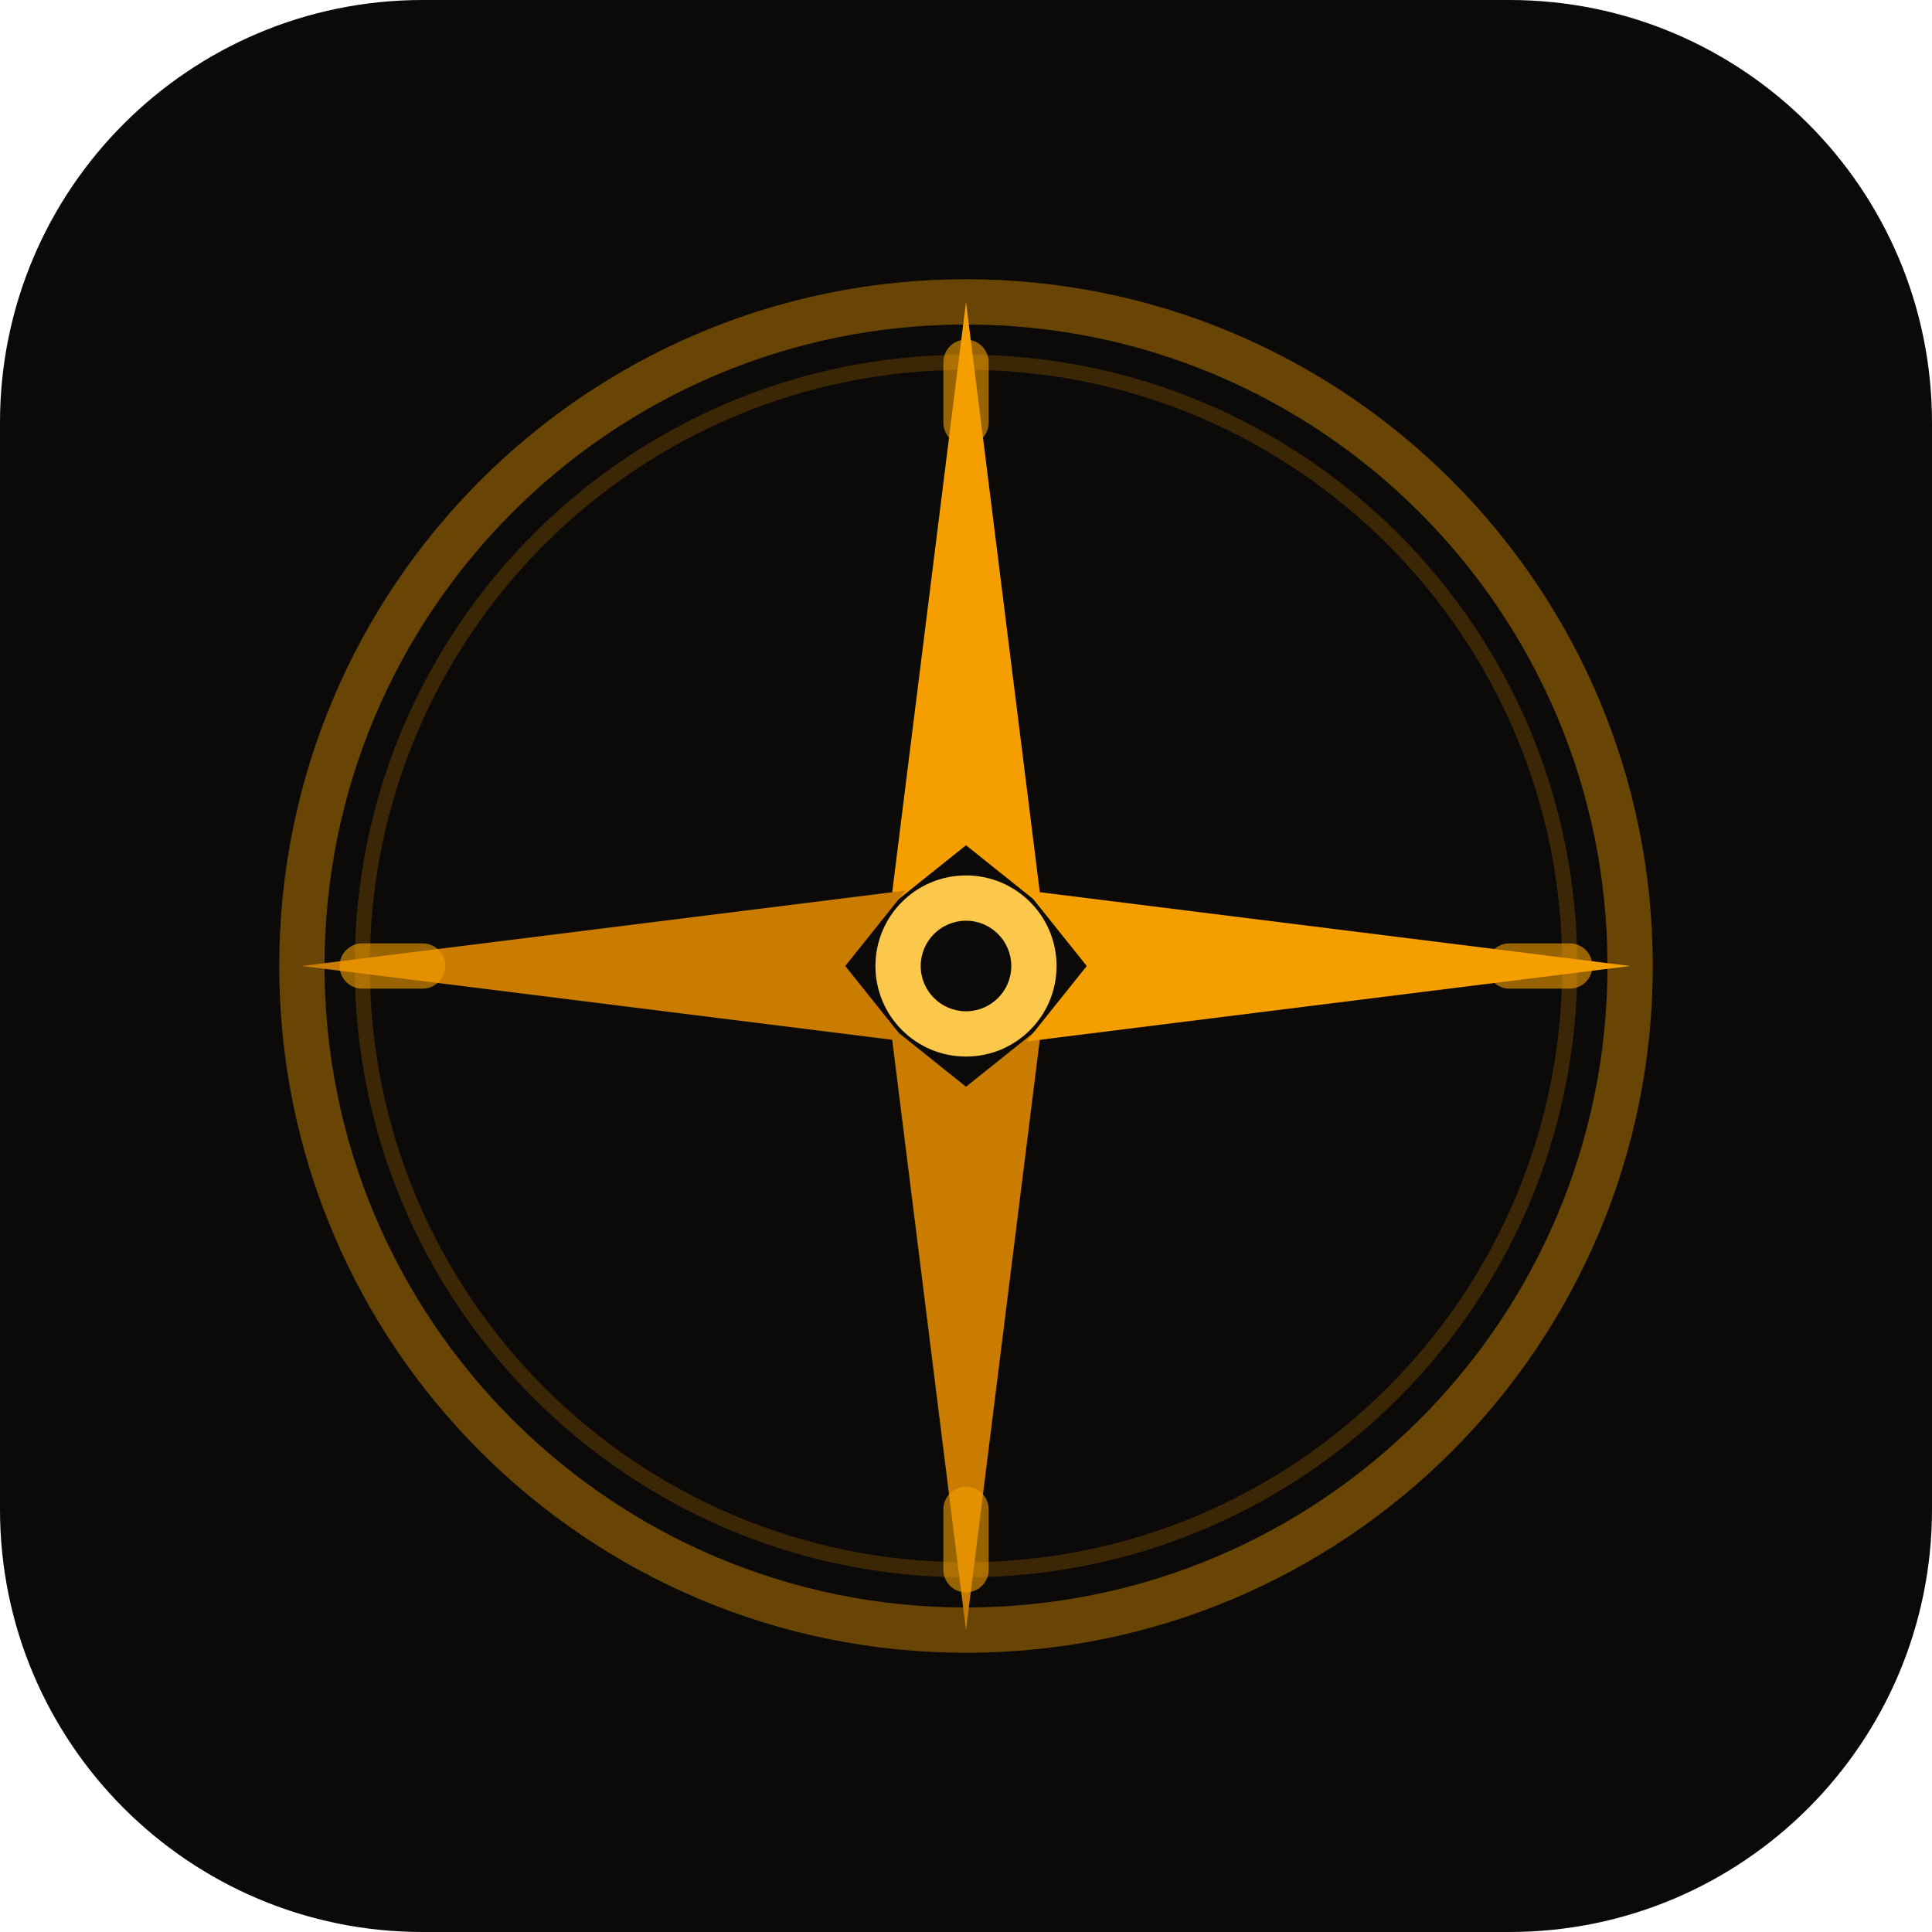
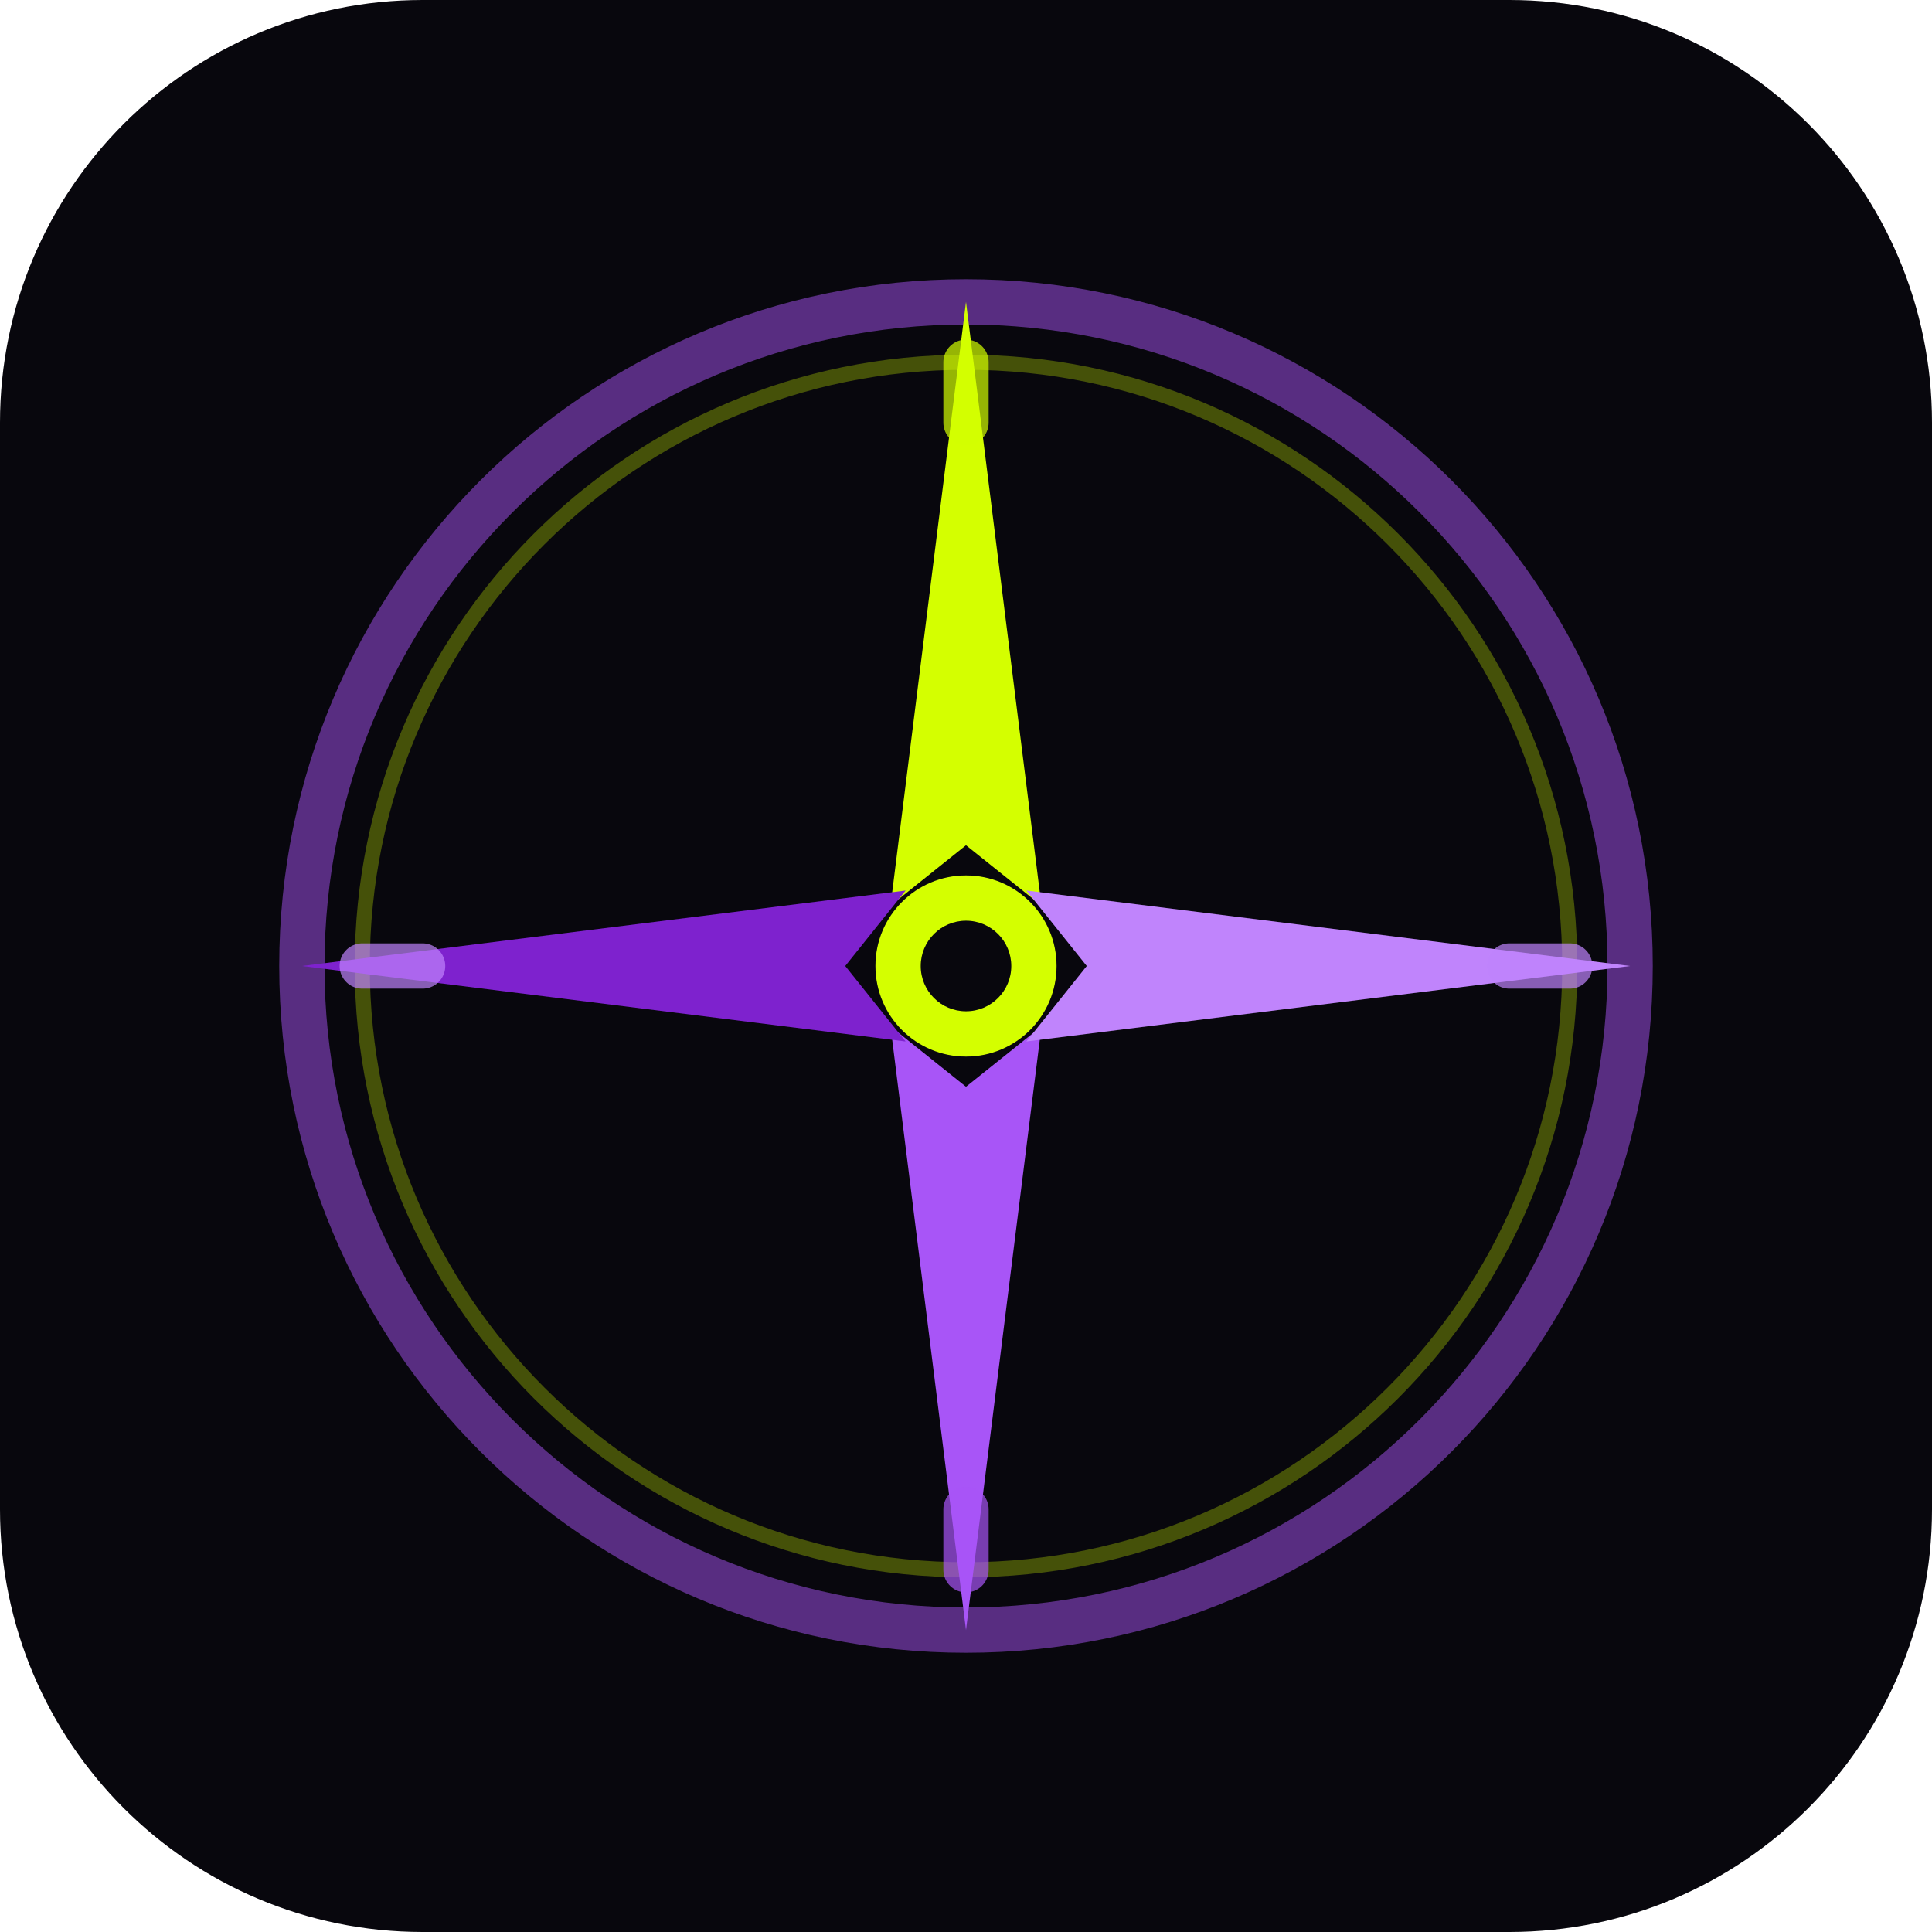
<svg xmlns="http://www.w3.org/2000/svg" viewBox="0 0 64 64" fill="none">
-   <rect width="64" height="64" rx="14" fill="#0c0a08" />
-   <circle cx="32" cy="32" r="22" stroke="#f59e00" stroke-width="1.5" stroke-opacity="0.4" />
-   <circle cx="32" cy="32" r="20" stroke="#f59e00" stroke-width="0.5" stroke-opacity="0.2" />
-   <polygon points="32,10 34.5,30 32,28 29.5,30" fill="#f59e00" />
-   <polygon points="32,54 34.5,34 32,36 29.5,34" fill="#c97c00" />
-   <polygon points="54,32 34,29.5 36,32 34,34.5" fill="#f59e00" />
-   <polygon points="10,32 30,29.5 28,32 30,34.5" fill="#c97c00" />
-   <circle cx="32" cy="32" r="3" fill="#fcc84b" />
-   <circle cx="32" cy="32" r="1.5" fill="#0c0a08" />
-   <line x1="32" y1="12" x2="32" y2="14" stroke="#f59e00" stroke-width="1.5" stroke-linecap="round" stroke-opacity="0.6" />
-   <line x1="32" y1="50" x2="32" y2="52" stroke="#f59e00" stroke-width="1.5" stroke-linecap="round" stroke-opacity="0.6" />
-   <line x1="12" y1="32" x2="14" y2="32" stroke="#f59e00" stroke-width="1.5" stroke-linecap="round" stroke-opacity="0.6" />
-   <line x1="50" y1="32" x2="52" y2="32" stroke="#f59e00" stroke-width="1.5" stroke-linecap="round" stroke-opacity="0.6" />
+   <rect width="64" height="64" rx="14" fill="#08070d" />
+   <circle cx="32" cy="32" r="22" stroke="#a855f7" stroke-width="1.5" stroke-opacity="0.5" />
+   <circle cx="32" cy="32" r="20" stroke="#d4ff00" stroke-width="0.5" stroke-opacity="0.3" />
+   <polygon points="32,10 34.5,30 32,28 29.5,30" fill="#d4ff00" />
+   <polygon points="32,54 34.5,34 32,36 29.5,34" fill="#a855f7" />
+   <polygon points="54,32 34,29.5 36,32 34,34.5" fill="#c084fc" />
+   <polygon points="10,32 30,29.5 28,32 30,34.5" fill="#7e22ce" />
+   <circle cx="32" cy="32" r="3" fill="#d4ff00" />
+   <circle cx="32" cy="32" r="1.5" fill="#08070d" />
+   <line x1="32" y1="12" x2="32" y2="14" stroke="#d4ff00" stroke-width="1.5" stroke-linecap="round" stroke-opacity="0.7" />
+   <line x1="32" y1="50" x2="32" y2="52" stroke="#a855f7" stroke-width="1.5" stroke-linecap="round" stroke-opacity="0.7" />
+   <line x1="12" y1="32" x2="14" y2="32" stroke="#c084fc" stroke-width="1.5" stroke-linecap="round" stroke-opacity="0.7" />
+   <line x1="50" y1="32" x2="52" y2="32" stroke="#c084fc" stroke-width="1.5" stroke-linecap="round" stroke-opacity="0.7" />
</svg>
